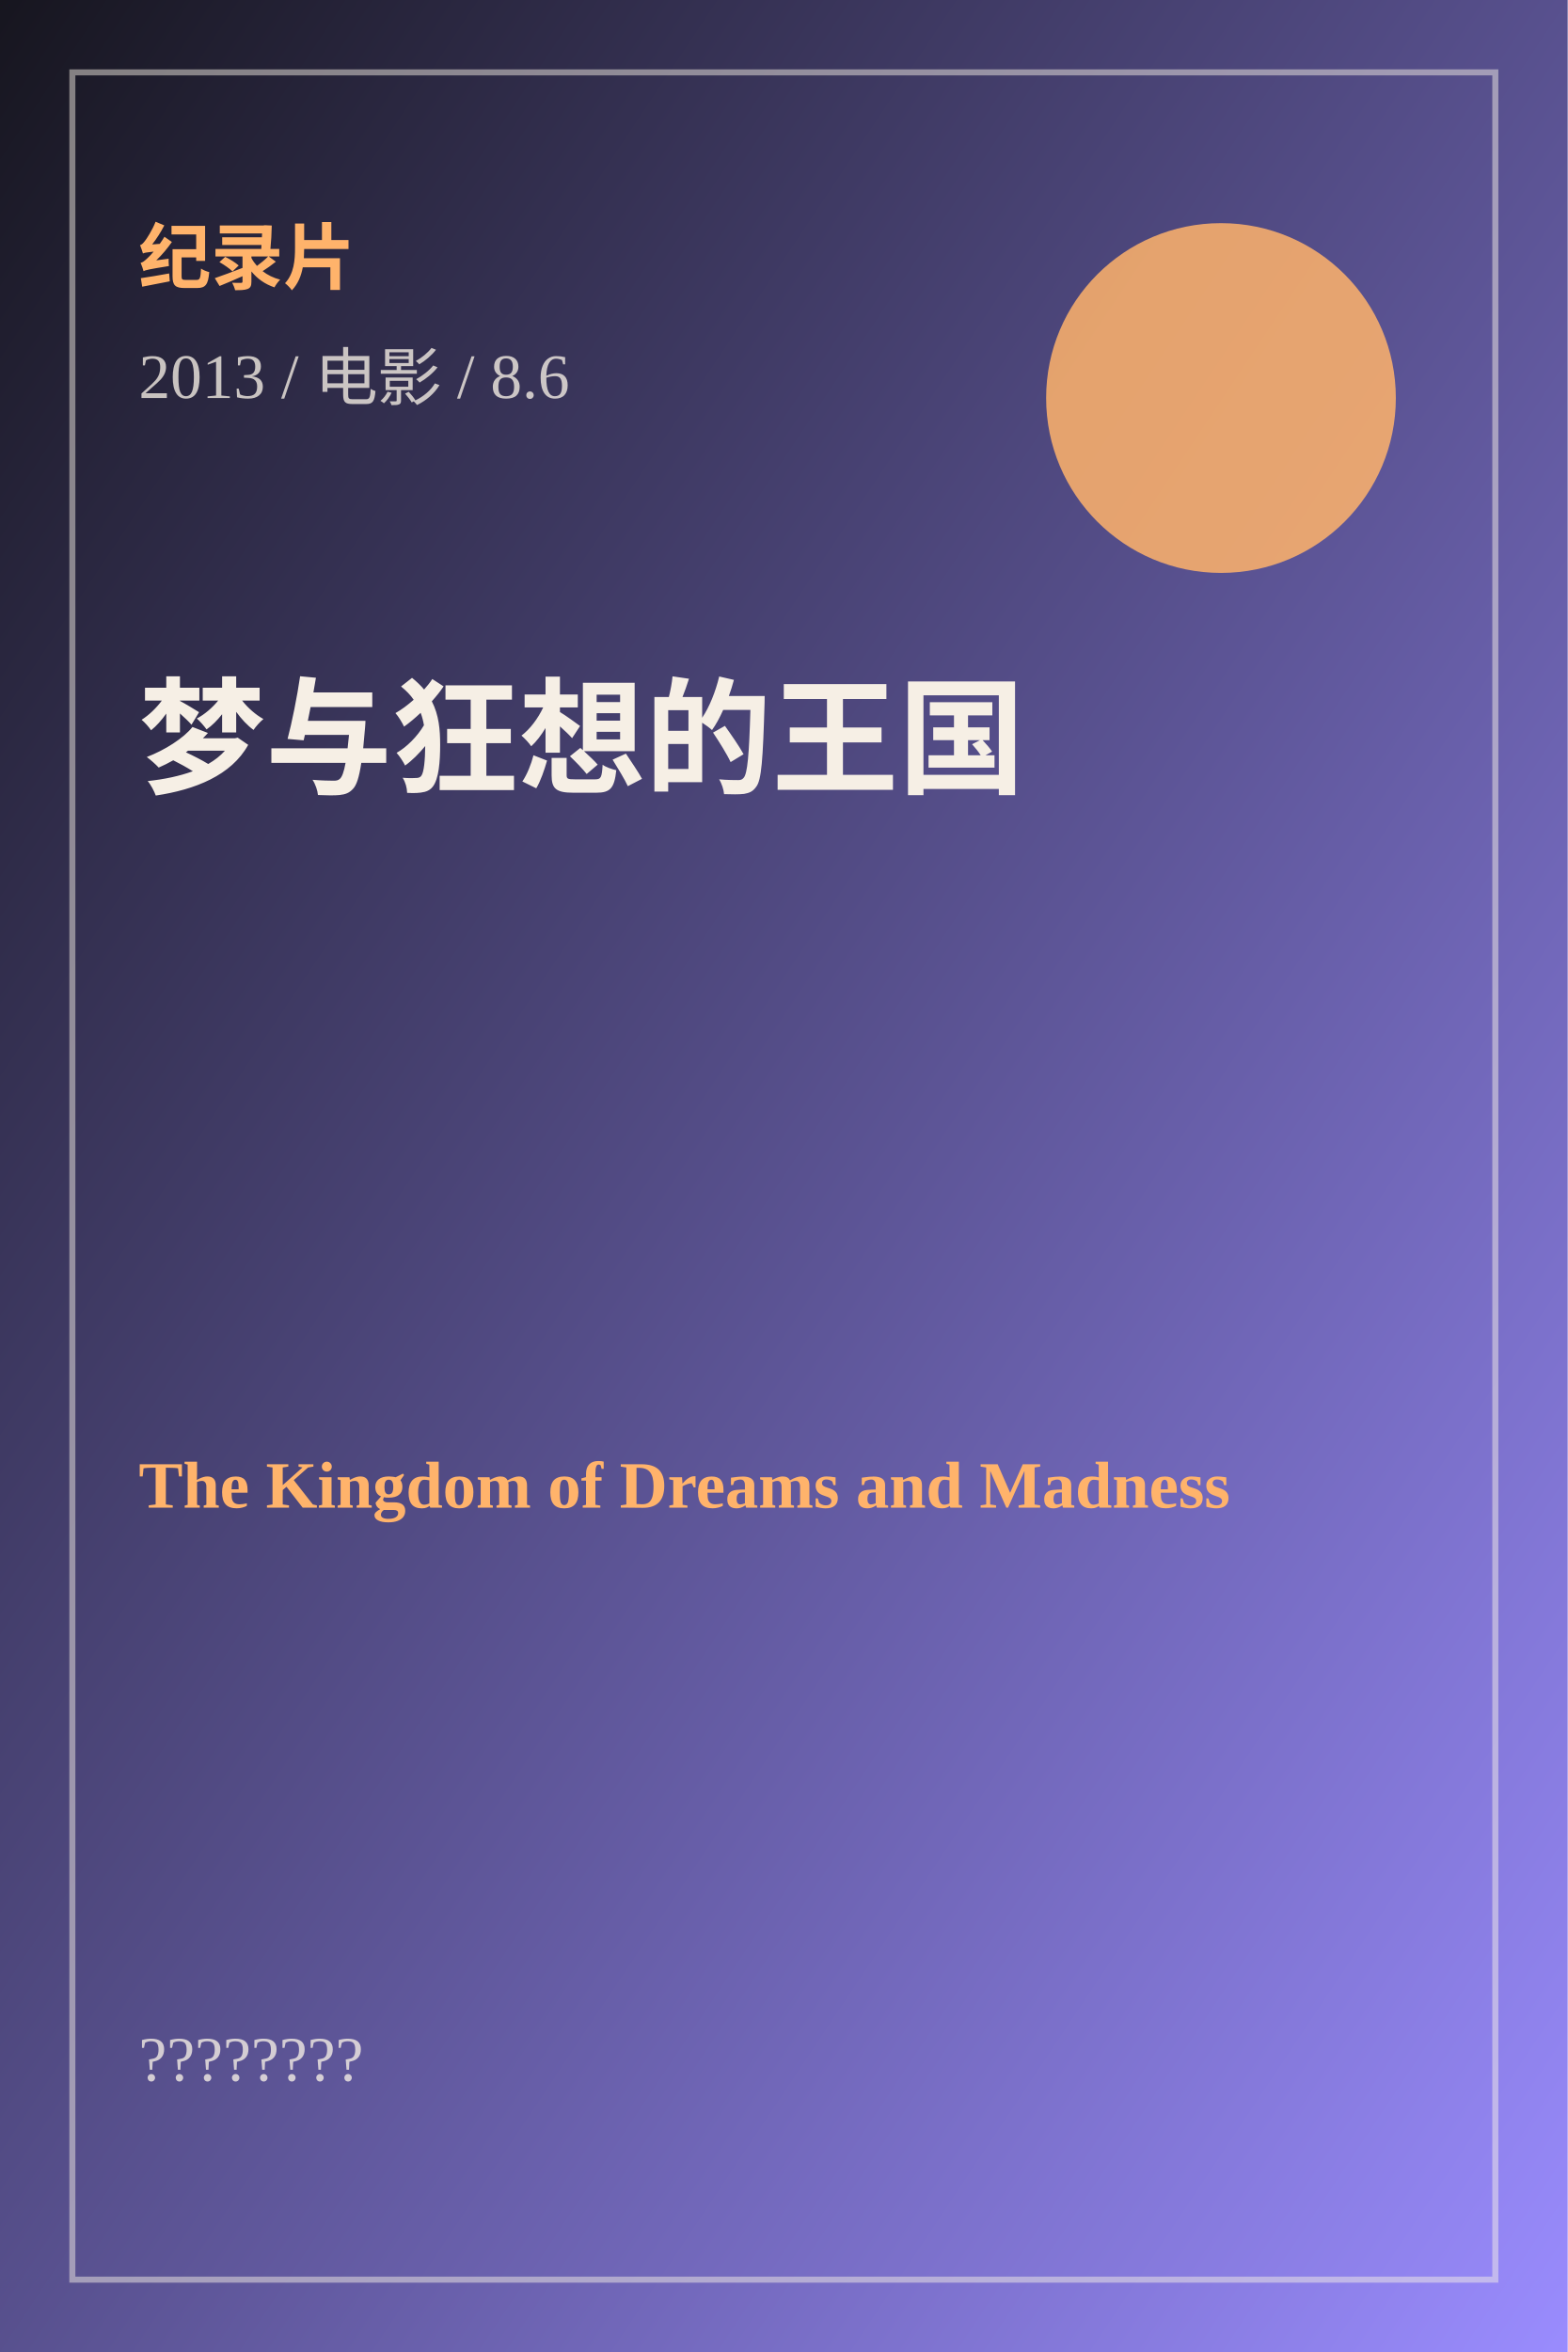
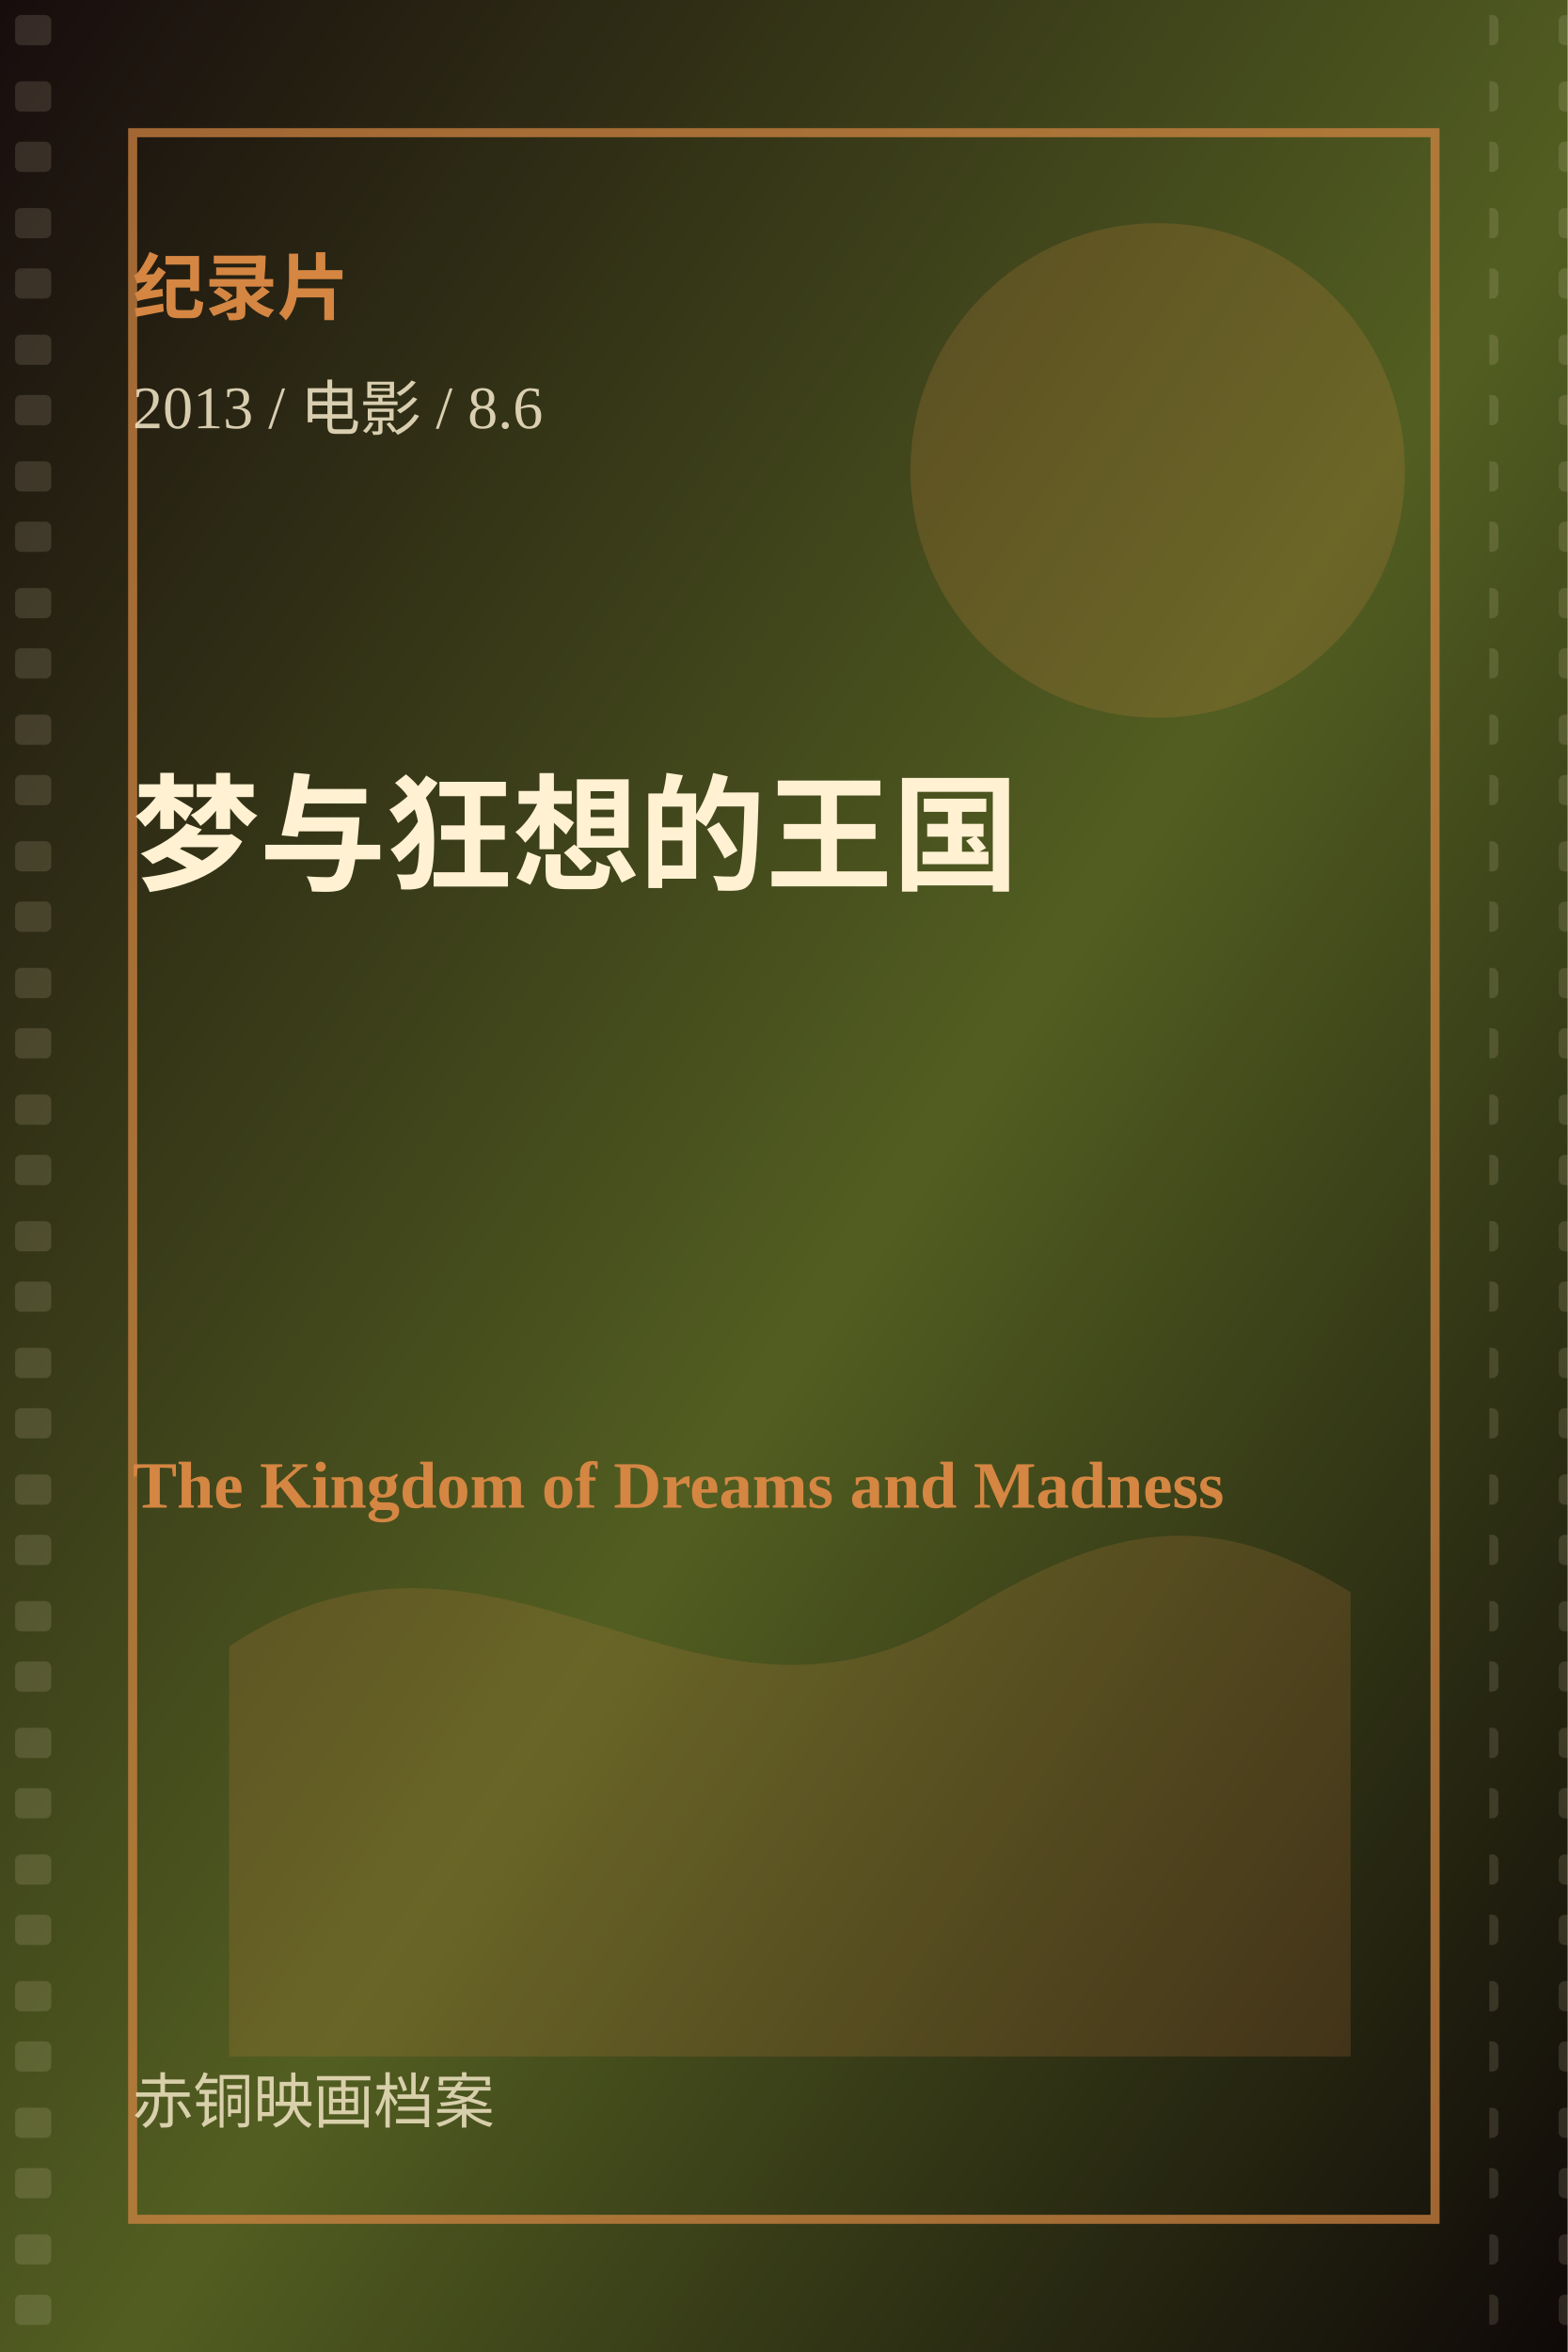
<svg xmlns="http://www.w3.org/2000/svg" width="520" height="780" viewBox="0 0 520 780">
  <defs>
-     <linearGradient id="g" x1="0" y1="0" x2="1" y2="1">
-       <stop offset="0" stop-color="#16151e" />
-       <stop offset="1" stop-color="#9a8cff" />
+     <linearGradient id="bg" x1="0" y1="0" x2="1" y2="1">
+       <stop offset="0" stop-color="#170c0d" />
+       <stop offset=".54" stop-color="hsl(72 48% 25%)" />
+       <stop offset="1" stop-color="#0e0808" />
    </linearGradient>
+     <pattern id="film" width="32" height="42" patternUnits="userSpaceOnUse">
+       <rect width="32" height="42" fill="transparent" />
+       <rect x="5" y="5" width="12" height="10" rx="2" fill="#fff1d2" opacity=".28" />
+       <rect x="5" y="27" width="12" height="10" rx="2" fill="#fff1d2" opacity=".28" />
+     </pattern>
  </defs>
-   <rect width="520" height="780" fill="url(#g)" />
-   <rect x="24" y="24" width="472" height="732" fill="none" stroke="#f6efe5" stroke-opacity=".48" stroke-width="2" />
-   <circle cx="405" cy="132" r="58" fill="#ffb36b" opacity=".85" />
-   <text x="46" y="94" fill="#ffb36b" font-size="24" font-weight="900">纪录片</text>
-   <text x="46" y="132" fill="#f6efe5" font-size="21" opacity=".78">2013 / 电影 / 8.6</text>
-   <text x="46" y="260" fill="#f6efe5" font-size="42" font-weight="900">梦与狂想的王国</text>
-   <text x="46" y="500" fill="#ffb36b" font-size="22" font-weight="800">The Kingdom of Dreams and Madness</text>
-   <text x="46" y="690" fill="#f6efe5" font-size="21" opacity=".78">????????</text>
+   <rect width="520" height="780" fill="url(#bg)" />
+   <rect x="0" y="0" width="26" height="780" fill="url(#film)" opacity=".45" />
+   <rect x="494" y="0" width="26" height="780" fill="url(#film)" opacity=".45" />
+   <rect x="44" y="44" width="432" height="692" fill="none" stroke="#d48642" stroke-width="3" opacity=".72" />
+   <circle cx="384" cy="156" r="82" fill="#d48642" opacity=".2" />
+   <path d="M76 546 C166 486 230 590 318 536 C370 504 402 500 448 528 L448 682 L76 682 Z" fill="#d48642" opacity=".18" />
+   <text x="44" y="104" fill="#d48642" font-size="24" font-weight="900">纪录片</text>
+   <text x="44" y="142" fill="#fff1d2" font-size="20" opacity=".82">2013 / 电影 / 8.6</text>
+   <text x="44" y="292" fill="#fff1d2" font-size="42" font-weight="900">梦与狂想的王国</text>
+   <text x="44" y="500" fill="#d48642" font-size="22" font-weight="800">The Kingdom of Dreams and Madness</text>
+   <text x="44" y="704" fill="#fff1d2" font-size="20" opacity=".78">赤铜映画档案</text>
</svg>
